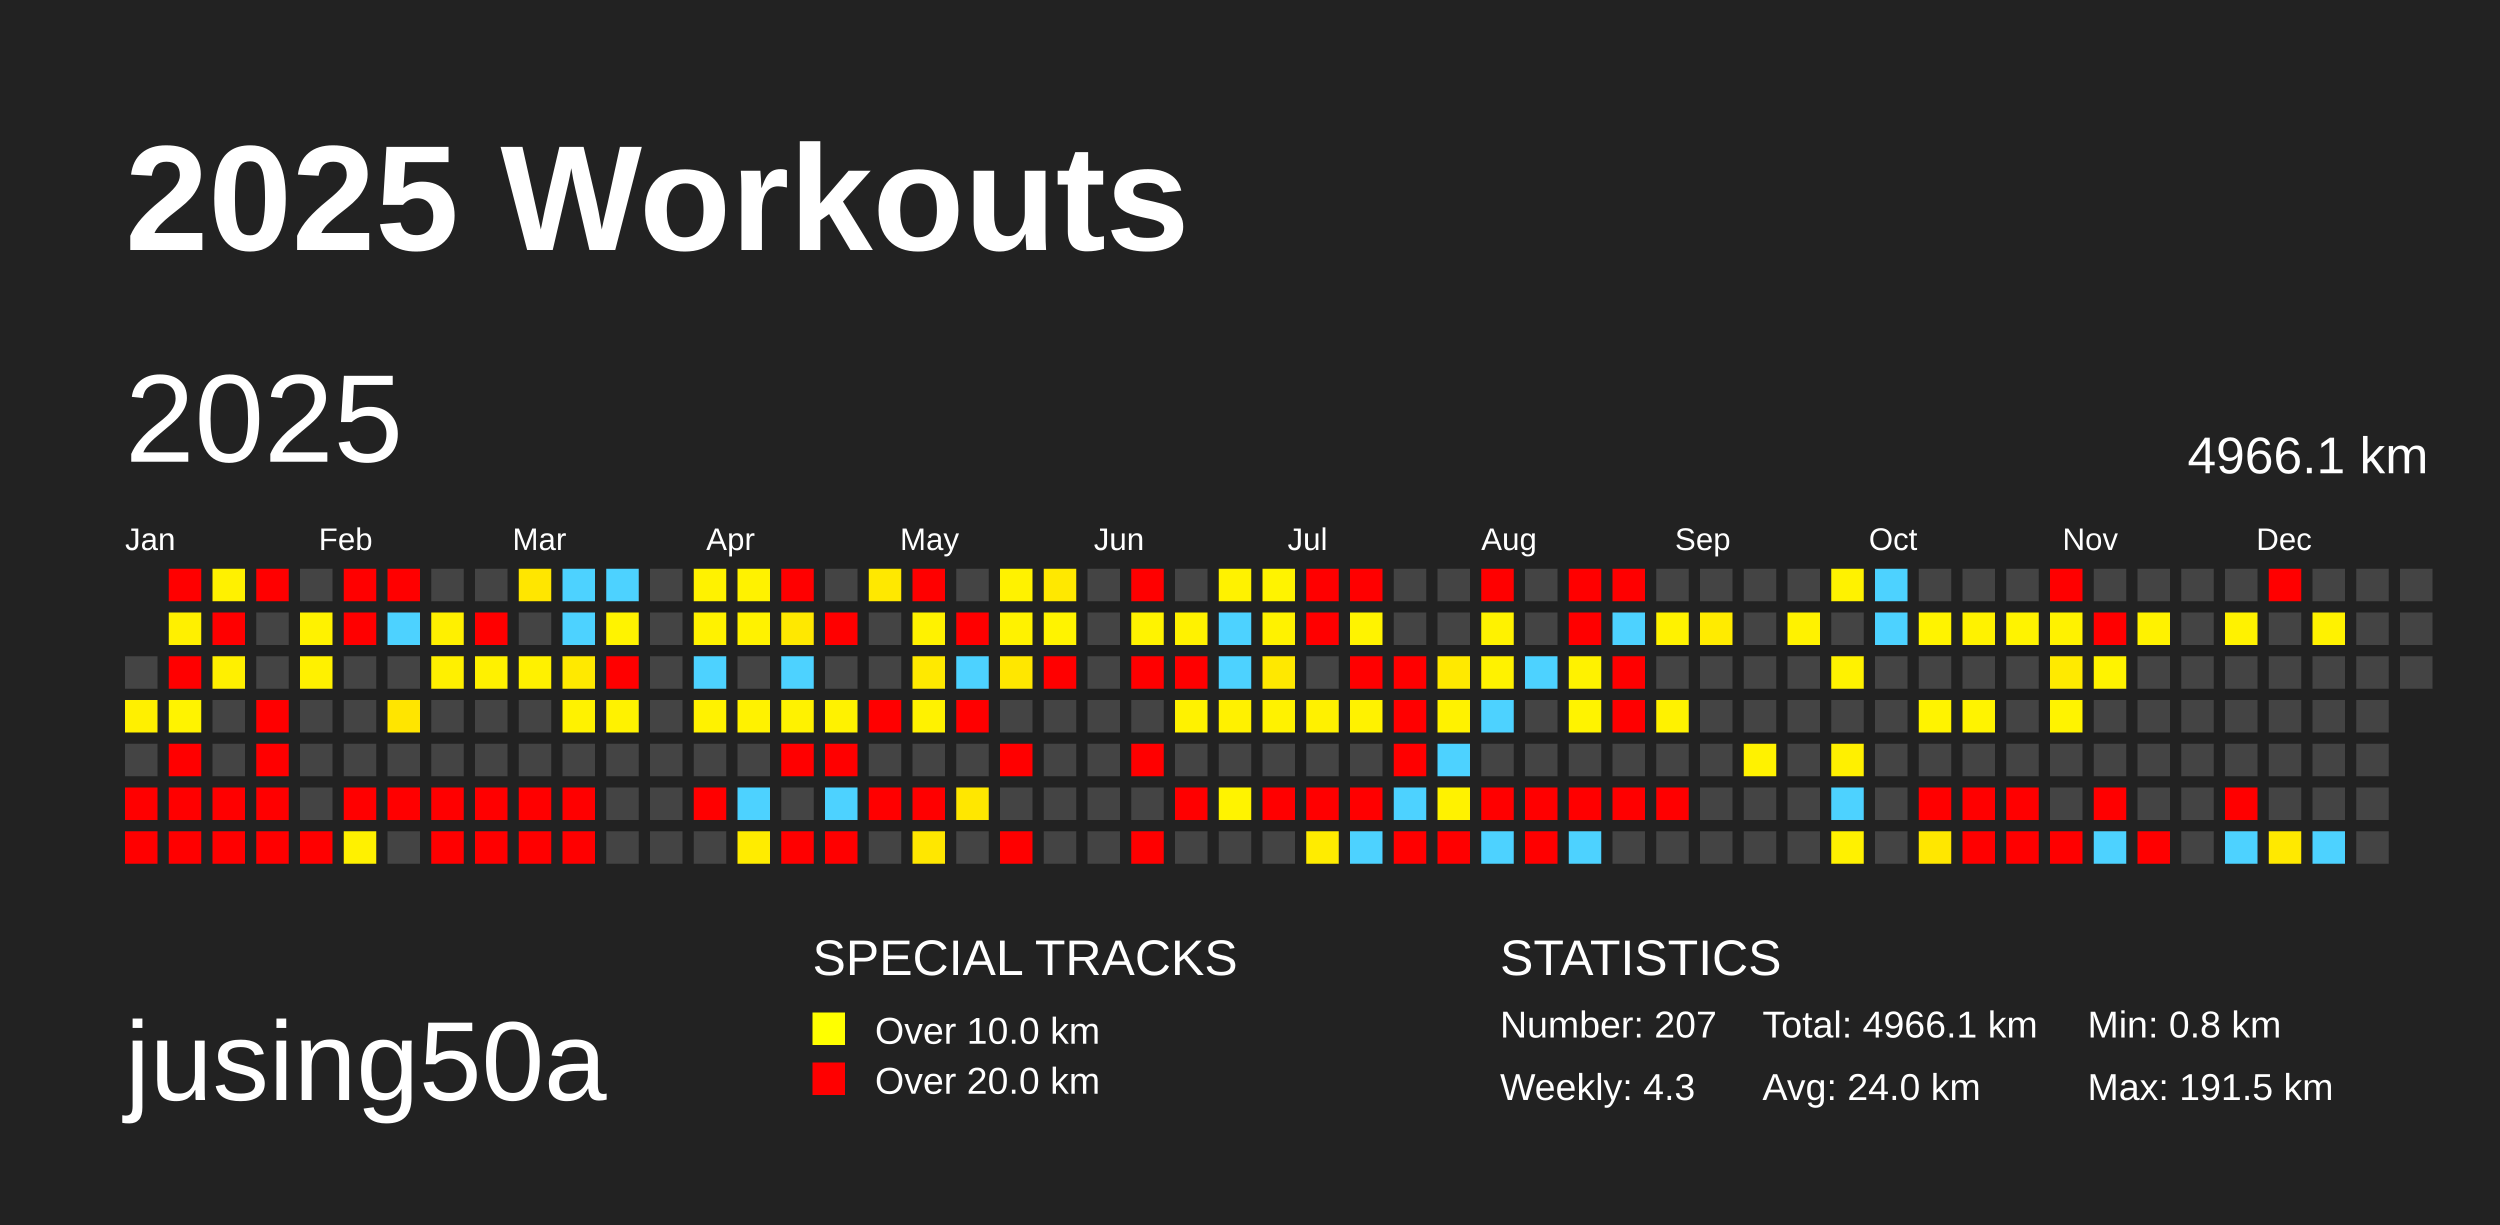
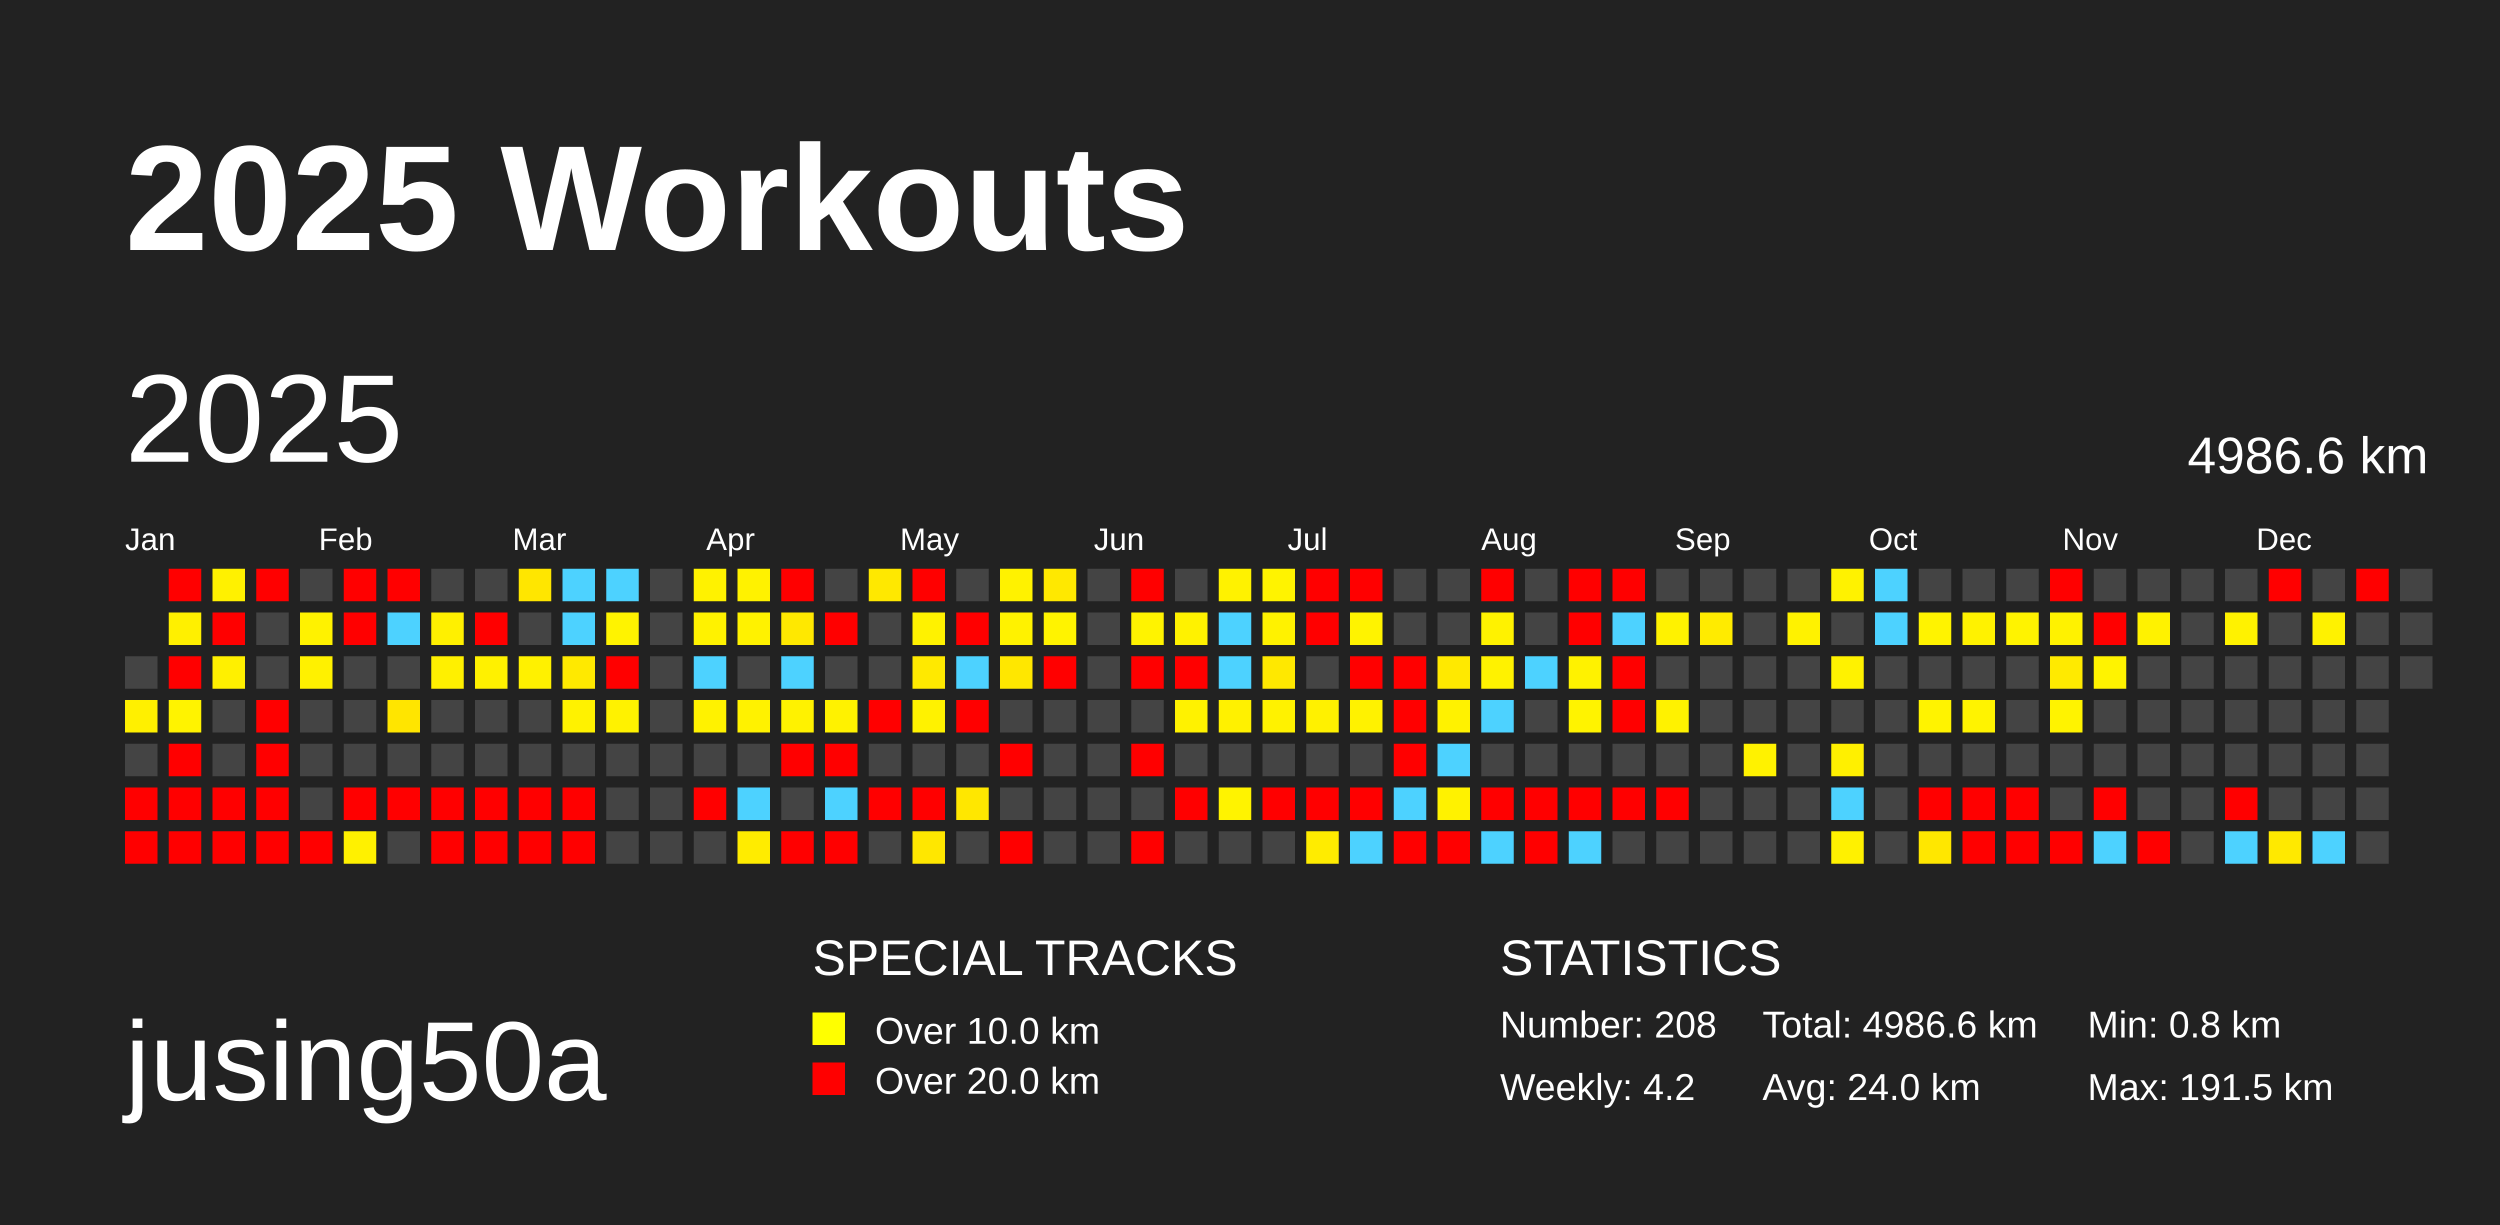
<svg xmlns="http://www.w3.org/2000/svg" baseProfile="full" height="98mm" version="1.1" viewBox="0,0,200,98" width="200mm">
  <defs />
  <rect fill="#222222" height="98" width="200" x="0" y="0" />
  <text fill="#FFFFFF" style="font-size:12px; font-family:Arial; font-weight:bold;" x="10" y="20">2025 Workouts</text>
  <text fill="#FFFFFF" style="font-size:9px; font-family:Arial" x="10" y="88">jusing50a</text>
  <text fill="#FFFFFF" style="font-size:4px; font-family:Arial" x="65" y="78">SPECIAL TRACKS</text>
  <rect fill="yellow" height="2.6" width="2.6" x="65" y="81" />
  <text fill="#FFFFFF" style="font-size:3px; font-family:Arial" x="70" y="83.5">Over 10.0 km</text>
  <rect fill="red" height="2.6" width="2.6" x="65" y="85" />
  <text fill="#FFFFFF" style="font-size:3px; font-family:Arial" x="70" y="87.5">Over 20.0 km</text>
  <text fill="#FFFFFF" style="font-size:4px; font-family:Arial" x="120" y="78">STATISTICS</text>
-   <text fill="#FFFFFF" style="font-size:3px; font-family:Arial" x="120" y="83">Number: 207</text>
-   <text fill="#FFFFFF" style="font-size:3px; font-family:Arial" x="120" y="88">Weekly: 4.3</text>
-   <text fill="#FFFFFF" style="font-size:3px; font-family:Arial" x="141" y="83">Total: 4966.1 km</text>
+   <text fill="#FFFFFF" style="font-size:3px; font-family:Arial" x="120" y="83">Number: 208</text>
+   <text fill="#FFFFFF" style="font-size:3px; font-family:Arial" x="120" y="88">Weekly: 4.2</text>
+   <text fill="#FFFFFF" style="font-size:3px; font-family:Arial" x="141" y="83">Total: 4986.6 km</text>
  <text fill="#FFFFFF" style="font-size:3px; font-family:Arial" x="141" y="88">Avg: 24.0 km</text>
  <text fill="#FFFFFF" style="font-size:3px; font-family:Arial" x="167" y="83">Min: 0.8 km</text>
  <text fill="#FFFFFF" style="font-size:3px; font-family:Arial" x="167" y="88">Max: 191.5 km</text>
  <text dominant-baseline="hanging" fill="#FFFFFF" style="font-size:10.0px; font-family:Arial;" x="10" y="30">2025</text>
-   <text dominant-baseline="hanging" fill="#FFFFFF" style="font-size:4.125px; font-family:Arial;" x="175" y="35">4966.1 km</text>
+   <text dominant-baseline="hanging" fill="#FFFFFF" style="font-size:4.125px; font-family:Arial;" x="175" y="35">4986.6 km</text>
  <text fill="#FFFFFF" style="font-size:2.5px; font-family:Arial" x="10.0" y="44">Jan</text>
  <text fill="#FFFFFF" style="font-size:2.5px; font-family:Arial" x="25.5" y="44">Feb</text>
  <text fill="#FFFFFF" style="font-size:2.5px; font-family:Arial" x="41.0" y="44">Mar</text>
  <text fill="#FFFFFF" style="font-size:2.5px; font-family:Arial" x="56.5" y="44">Apr</text>
  <text fill="#FFFFFF" style="font-size:2.5px; font-family:Arial" x="72.0" y="44">May</text>
  <text fill="#FFFFFF" style="font-size:2.5px; font-family:Arial" x="87.5" y="44">Jun</text>
  <text fill="#FFFFFF" style="font-size:2.5px; font-family:Arial" x="103.0" y="44">Jul</text>
  <text fill="#FFFFFF" style="font-size:2.5px; font-family:Arial" x="118.5" y="44">Aug</text>
  <text fill="#FFFFFF" style="font-size:2.5px; font-family:Arial" x="134.0" y="44">Sep</text>
  <text fill="#FFFFFF" style="font-size:2.5px; font-family:Arial" x="149.5" y="44">Oct</text>
  <text fill="#FFFFFF" style="font-size:2.5px; font-family:Arial" x="165.0" y="44">Nov</text>
  <text fill="#FFFFFF" style="font-size:2.5px; font-family:Arial" x="180.5" y="44">Dec</text>
  <rect fill="#444444" height="2.6" width="2.6" x="10.0" y="52.5" />
  <rect fill="#fff000" height="2.6" width="2.6" x="10.0" y="56.0" />
  <rect fill="#444444" height="2.6" width="2.6" x="10.0" y="59.5" />
  <rect fill="red" height="2.6" width="2.6" x="10.0" y="63.0" />
  <rect fill="red" height="2.6" width="2.6" x="10.0" y="66.5" />
  <rect fill="red" height="2.6" width="2.6" x="13.5" y="45.5" />
  <rect fill="#fff000" height="2.6" width="2.6" x="13.5" y="49.0" />
  <rect fill="red" height="2.6" width="2.6" x="13.5" y="52.5" />
  <rect fill="#fff300" height="2.6" width="2.6" x="13.5" y="56.0" />
  <rect fill="red" height="2.6" width="2.6" x="13.5" y="59.5" />
  <rect fill="red" height="2.6" width="2.6" x="13.5" y="63.0" />
  <rect fill="red" height="2.6" width="2.6" x="13.5" y="66.5" />
  <rect fill="#fff100" height="2.6" width="2.6" x="17.0" y="45.5" />
  <rect fill="red" height="2.6" width="2.6" x="17.0" y="49.0" />
  <rect fill="#fff000" height="2.6" width="2.6" x="17.0" y="52.5" />
  <rect fill="#444444" height="2.6" width="2.6" x="17.0" y="56.0" />
  <rect fill="#444444" height="2.6" width="2.6" x="17.0" y="59.5" />
  <rect fill="red" height="2.6" width="2.6" x="17.0" y="63.0" />
  <rect fill="red" height="2.6" width="2.6" x="17.0" y="66.5" />
  <rect fill="red" height="2.6" width="2.6" x="20.5" y="45.5" />
  <rect fill="#444444" height="2.6" width="2.6" x="20.5" y="49.0" />
  <rect fill="#444444" height="2.6" width="2.6" x="20.5" y="52.5" />
  <rect fill="red" height="2.6" width="2.6" x="20.5" y="56.0" />
  <rect fill="red" height="2.6" width="2.6" x="20.5" y="59.5" />
  <rect fill="red" height="2.6" width="2.6" x="20.5" y="63.0" />
  <rect fill="red" height="2.6" width="2.6" x="20.5" y="66.5" />
  <rect fill="#444444" height="2.6" width="2.6" x="24.0" y="45.5" />
  <rect fill="#fff200" height="2.6" width="2.6" x="24.0" y="49.0" />
  <rect fill="#fff100" height="2.6" width="2.6" x="24.0" y="52.5" />
  <rect fill="#444444" height="2.6" width="2.6" x="24.0" y="56.0" />
  <rect fill="#444444" height="2.6" width="2.6" x="24.0" y="59.5" />
  <rect fill="#444444" height="2.6" width="2.6" x="24.0" y="63.0" />
  <rect fill="red" height="2.6" width="2.6" x="24.0" y="66.5" />
  <rect fill="red" height="2.6" width="2.6" x="27.5" y="45.5" />
  <rect fill="red" height="2.6" width="2.6" x="27.5" y="49.0" />
  <rect fill="#444444" height="2.6" width="2.6" x="27.5" y="52.5" />
  <rect fill="#444444" height="2.6" width="2.6" x="27.5" y="56.0" />
  <rect fill="#444444" height="2.6" width="2.6" x="27.5" y="59.5" />
  <rect fill="red" height="2.6" width="2.6" x="27.5" y="63.0" />
  <rect fill="#fff100" height="2.6" width="2.6" x="27.5" y="66.5" />
  <rect fill="red" height="2.6" width="2.6" x="31.0" y="45.5" />
  <rect fill="#4dd2ff" height="2.6" width="2.6" x="31.0" y="49.0" />
  <rect fill="#444444" height="2.6" width="2.6" x="31.0" y="52.5" />
  <rect fill="#ffe500" height="2.6" width="2.6" x="31.0" y="56.0" />
  <rect fill="#444444" height="2.6" width="2.6" x="31.0" y="59.5" />
  <rect fill="red" height="2.6" width="2.6" x="31.0" y="63.0" />
  <rect fill="#444444" height="2.6" width="2.6" x="31.0" y="66.5" />
  <rect fill="#444444" height="2.6" width="2.6" x="34.5" y="45.5" />
  <rect fill="#fff000" height="2.6" width="2.6" x="34.5" y="49.0" />
  <rect fill="#fff000" height="2.6" width="2.6" x="34.5" y="52.5" />
  <rect fill="#444444" height="2.6" width="2.6" x="34.5" y="56.0" />
  <rect fill="#444444" height="2.6" width="2.6" x="34.5" y="59.5" />
  <rect fill="red" height="2.6" width="2.6" x="34.5" y="63.0" />
  <rect fill="red" height="2.6" width="2.6" x="34.5" y="66.5" />
  <rect fill="#444444" height="2.6" width="2.6" x="38.0" y="45.5" />
  <rect fill="red" height="2.6" width="2.6" x="38.0" y="49.0" />
  <rect fill="#fff100" height="2.6" width="2.6" x="38.0" y="52.5" />
  <rect fill="#444444" height="2.6" width="2.6" x="38.0" y="56.0" />
  <rect fill="#444444" height="2.6" width="2.6" x="38.0" y="59.5" />
  <rect fill="red" height="2.6" width="2.6" x="38.0" y="63.0" />
  <rect fill="red" height="2.6" width="2.6" x="38.0" y="66.5" />
  <rect fill="#ffe600" height="2.6" width="2.6" x="41.5" y="45.5" />
  <rect fill="#444444" height="2.6" width="2.6" x="41.5" y="49.0" />
  <rect fill="#fff100" height="2.6" width="2.6" x="41.5" y="52.5" />
  <rect fill="#444444" height="2.6" width="2.6" x="41.5" y="56.0" />
  <rect fill="#444444" height="2.6" width="2.6" x="41.5" y="59.5" />
  <rect fill="red" height="2.6" width="2.6" x="41.5" y="63.0" />
  <rect fill="red" height="2.6" width="2.6" x="41.5" y="66.5" />
  <rect fill="#4dd2ff" height="2.6" width="2.6" x="45.0" y="45.5" />
  <rect fill="#4dd2ff" height="2.6" width="2.6" x="45.0" y="49.0" />
  <rect fill="#ffe900" height="2.6" width="2.6" x="45.0" y="52.5" />
  <rect fill="#fff200" height="2.6" width="2.6" x="45.0" y="56.0" />
  <rect fill="#444444" height="2.6" width="2.6" x="45.0" y="59.5" />
  <rect fill="red" height="2.6" width="2.6" x="45.0" y="63.0" />
  <rect fill="red" height="2.6" width="2.6" x="45.0" y="66.5" />
  <rect fill="#4dd2ff" height="2.6" width="2.6" x="48.5" y="45.5" />
  <rect fill="#fff300" height="2.6" width="2.6" x="48.5" y="49.0" />
  <rect fill="red" height="2.6" width="2.6" x="48.5" y="52.5" />
  <rect fill="#fff200" height="2.6" width="2.6" x="48.5" y="56.0" />
  <rect fill="#444444" height="2.6" width="2.6" x="48.5" y="59.5" />
  <rect fill="#444444" height="2.6" width="2.6" x="48.5" y="63.0" />
  <rect fill="#444444" height="2.6" width="2.6" x="48.5" y="66.5" />
  <rect fill="#444444" height="2.6" width="2.6" x="52.0" y="45.5" />
  <rect fill="#444444" height="2.6" width="2.6" x="52.0" y="49.0" />
  <rect fill="#444444" height="2.6" width="2.6" x="52.0" y="52.5" />
  <rect fill="#444444" height="2.6" width="2.6" x="52.0" y="56.0" />
  <rect fill="#444444" height="2.6" width="2.6" x="52.0" y="59.5" />
  <rect fill="#444444" height="2.6" width="2.6" x="52.0" y="63.0" />
  <rect fill="#444444" height="2.6" width="2.6" x="52.0" y="66.5" />
  <rect fill="#fff200" height="2.6" width="2.6" x="55.5" y="45.5" />
  <rect fill="#fff200" height="2.6" width="2.6" x="55.5" y="49.0" />
  <rect fill="#4dd2ff" height="2.6" width="2.6" x="55.5" y="52.5" />
  <rect fill="#fff200" height="2.6" width="2.6" x="55.5" y="56.0" />
  <rect fill="#444444" height="2.6" width="2.6" x="55.5" y="59.5" />
  <rect fill="red" height="2.6" width="2.6" x="55.5" y="63.0" />
  <rect fill="#444444" height="2.6" width="2.6" x="55.5" y="66.5" />
  <rect fill="#fff200" height="2.6" width="2.6" x="59.0" y="45.5" />
  <rect fill="#fff200" height="2.6" width="2.6" x="59.0" y="49.0" />
  <rect fill="#444444" height="2.6" width="2.6" x="59.0" y="52.5" />
  <rect fill="#fff200" height="2.6" width="2.6" x="59.0" y="56.0" />
  <rect fill="#444444" height="2.6" width="2.6" x="59.0" y="59.5" />
  <rect fill="#4dd2ff" height="2.6" width="2.6" x="59.0" y="63.0" />
  <rect fill="#ffec00" height="2.6" width="2.6" x="59.0" y="66.5" />
  <rect fill="red" height="2.6" width="2.6" x="62.5" y="45.5" />
  <rect fill="#ffe800" height="2.6" width="2.6" x="62.5" y="49.0" />
  <rect fill="#4dd2ff" height="2.6" width="2.6" x="62.5" y="52.5" />
  <rect fill="#fff200" height="2.6" width="2.6" x="62.5" y="56.0" />
  <rect fill="red" height="2.6" width="2.6" x="62.5" y="59.5" />
  <rect fill="#444444" height="2.6" width="2.6" x="62.5" y="63.0" />
  <rect fill="red" height="2.6" width="2.6" x="62.5" y="66.5" />
  <rect fill="#444444" height="2.6" width="2.6" x="66.0" y="45.5" />
  <rect fill="red" height="2.6" width="2.6" x="66.0" y="49.0" />
  <rect fill="#444444" height="2.6" width="2.6" x="66.0" y="52.5" />
  <rect fill="#fff200" height="2.6" width="2.6" x="66.0" y="56.0" />
  <rect fill="red" height="2.6" width="2.6" x="66.0" y="59.5" />
  <rect fill="#4dd2ff" height="2.6" width="2.6" x="66.0" y="63.0" />
  <rect fill="red" height="2.6" width="2.6" x="66.0" y="66.5" />
  <rect fill="#ffe800" height="2.6" width="2.6" x="69.5" y="45.5" />
  <rect fill="#444444" height="2.6" width="2.6" x="69.5" y="49.0" />
  <rect fill="#444444" height="2.6" width="2.6" x="69.5" y="52.5" />
  <rect fill="red" height="2.6" width="2.6" x="69.5" y="56.0" />
  <rect fill="#444444" height="2.6" width="2.6" x="69.5" y="59.5" />
  <rect fill="red" height="2.6" width="2.6" x="69.5" y="63.0" />
  <rect fill="#444444" height="2.6" width="2.6" x="69.5" y="66.5" />
  <rect fill="red" height="2.6" width="2.6" x="73.0" y="45.5" />
  <rect fill="#fff200" height="2.6" width="2.6" x="73.0" y="49.0" />
  <rect fill="#ffe900" height="2.6" width="2.6" x="73.0" y="52.5" />
  <rect fill="#fff200" height="2.6" width="2.6" x="73.0" y="56.0" />
  <rect fill="#444444" height="2.6" width="2.6" x="73.0" y="59.5" />
  <rect fill="red" height="2.6" width="2.6" x="73.0" y="63.0" />
  <rect fill="#ffe700" height="2.6" width="2.6" x="73.0" y="66.5" />
  <rect fill="#444444" height="2.6" width="2.6" x="76.5" y="45.5" />
  <rect fill="red" height="2.6" width="2.6" x="76.5" y="49.0" />
  <rect fill="#4dd2ff" height="2.6" width="2.6" x="76.5" y="52.5" />
  <rect fill="red" height="2.6" width="2.6" x="76.5" y="56.0" />
  <rect fill="#444444" height="2.6" width="2.6" x="76.5" y="59.5" />
  <rect fill="#ffe700" height="2.6" width="2.6" x="76.5" y="63.0" />
  <rect fill="#444444" height="2.6" width="2.6" x="76.5" y="66.5" />
  <rect fill="#fff200" height="2.6" width="2.6" x="80.0" y="45.5" />
  <rect fill="#fff200" height="2.6" width="2.6" x="80.0" y="49.0" />
  <rect fill="#ffe700" height="2.6" width="2.6" x="80.0" y="52.5" />
  <rect fill="#444444" height="2.6" width="2.6" x="80.0" y="56.0" />
  <rect fill="red" height="2.6" width="2.6" x="80.0" y="59.5" />
  <rect fill="#444444" height="2.6" width="2.6" x="80.0" y="63.0" />
  <rect fill="red" height="2.6" width="2.6" x="80.0" y="66.5" />
  <rect fill="#ffe800" height="2.6" width="2.6" x="83.5" y="45.5" />
  <rect fill="#fff300" height="2.6" width="2.6" x="83.5" y="49.0" />
  <rect fill="red" height="2.6" width="2.6" x="83.5" y="52.5" />
  <rect fill="#444444" height="2.6" width="2.6" x="83.5" y="56.0" />
  <rect fill="#444444" height="2.6" width="2.6" x="83.5" y="59.5" />
  <rect fill="#444444" height="2.6" width="2.6" x="83.5" y="63.0" />
  <rect fill="#444444" height="2.6" width="2.6" x="83.5" y="66.5" />
  <rect fill="#444444" height="2.6" width="2.6" x="87.0" y="45.5" />
  <rect fill="#444444" height="2.6" width="2.6" x="87.0" y="49.0" />
  <rect fill="#444444" height="2.6" width="2.6" x="87.0" y="52.5" />
  <rect fill="#444444" height="2.6" width="2.6" x="87.0" y="56.0" />
  <rect fill="#444444" height="2.6" width="2.6" x="87.0" y="59.5" />
  <rect fill="#444444" height="2.6" width="2.6" x="87.0" y="63.0" />
  <rect fill="#444444" height="2.6" width="2.6" x="87.0" y="66.5" />
  <rect fill="red" height="2.6" width="2.6" x="90.5" y="45.5" />
  <rect fill="#fff300" height="2.6" width="2.6" x="90.5" y="49.0" />
  <rect fill="red" height="2.6" width="2.6" x="90.5" y="52.5" />
  <rect fill="#444444" height="2.6" width="2.6" x="90.5" y="56.0" />
  <rect fill="red" height="2.6" width="2.6" x="90.5" y="59.5" />
  <rect fill="#444444" height="2.6" width="2.6" x="90.5" y="63.0" />
  <rect fill="red" height="2.6" width="2.6" x="90.5" y="66.5" />
  <rect fill="#444444" height="2.6" width="2.6" x="94.0" y="45.5" />
  <rect fill="#fff200" height="2.6" width="2.6" x="94.0" y="49.0" />
  <rect fill="red" height="2.6" width="2.6" x="94.0" y="52.5" />
  <rect fill="#fff200" height="2.6" width="2.6" x="94.0" y="56.0" />
  <rect fill="#444444" height="2.6" width="2.6" x="94.0" y="59.5" />
  <rect fill="red" height="2.6" width="2.6" x="94.0" y="63.0" />
  <rect fill="#444444" height="2.6" width="2.6" x="94.0" y="66.5" />
  <rect fill="#fff200" height="2.6" width="2.6" x="97.5" y="45.5" />
  <rect fill="#4dd2ff" height="2.6" width="2.6" x="97.5" y="49.0" />
  <rect fill="#4dd2ff" height="2.6" width="2.6" x="97.5" y="52.5" />
  <rect fill="#fff100" height="2.6" width="2.6" x="97.5" y="56.0" />
  <rect fill="#444444" height="2.6" width="2.6" x="97.5" y="59.5" />
  <rect fill="#fff300" height="2.6" width="2.6" x="97.5" y="63.0" />
  <rect fill="#444444" height="2.6" width="2.6" x="97.5" y="66.5" />
  <rect fill="#fff300" height="2.6" width="2.6" x="101.0" y="45.5" />
  <rect fill="#fff200" height="2.6" width="2.6" x="101.0" y="49.0" />
  <rect fill="#ffe800" height="2.6" width="2.6" x="101.0" y="52.5" />
  <rect fill="#fff200" height="2.6" width="2.6" x="101.0" y="56.0" />
  <rect fill="#444444" height="2.6" width="2.6" x="101.0" y="59.5" />
  <rect fill="red" height="2.6" width="2.6" x="101.0" y="63.0" />
  <rect fill="#444444" height="2.6" width="2.6" x="101.0" y="66.5" />
  <rect fill="red" height="2.6" width="2.6" x="104.5" y="45.5" />
  <rect fill="red" height="2.6" width="2.6" x="104.5" y="49.0" />
  <rect fill="#444444" height="2.6" width="2.6" x="104.5" y="52.5" />
  <rect fill="#fff100" height="2.6" width="2.6" x="104.5" y="56.0" />
  <rect fill="#444444" height="2.6" width="2.6" x="104.5" y="59.5" />
  <rect fill="red" height="2.6" width="2.6" x="104.5" y="63.0" />
  <rect fill="#ffec00" height="2.6" width="2.6" x="104.5" y="66.5" />
  <rect fill="red" height="2.6" width="2.6" x="108.0" y="45.5" />
  <rect fill="#fff300" height="2.6" width="2.6" x="108.0" y="49.0" />
  <rect fill="red" height="2.6" width="2.6" x="108.0" y="52.5" />
  <rect fill="#fff200" height="2.6" width="2.6" x="108.0" y="56.0" />
  <rect fill="#444444" height="2.6" width="2.6" x="108.0" y="59.5" />
  <rect fill="red" height="2.6" width="2.6" x="108.0" y="63.0" />
  <rect fill="#4dd2ff" height="2.6" width="2.6" x="108.0" y="66.5" />
  <rect fill="#444444" height="2.6" width="2.6" x="111.5" y="45.5" />
  <rect fill="#444444" height="2.6" width="2.6" x="111.5" y="49.0" />
  <rect fill="red" height="2.6" width="2.6" x="111.5" y="52.5" />
  <rect fill="red" height="2.6" width="2.6" x="111.5" y="56.0" />
  <rect fill="red" height="2.6" width="2.6" x="111.5" y="59.5" />
  <rect fill="#4dd2ff" height="2.6" width="2.6" x="111.5" y="63.0" />
  <rect fill="red" height="2.6" width="2.6" x="111.5" y="66.5" />
  <rect fill="#444444" height="2.6" width="2.6" x="115.0" y="45.5" />
  <rect fill="#444444" height="2.6" width="2.6" x="115.0" y="49.0" />
  <rect fill="#ffe900" height="2.6" width="2.6" x="115.0" y="52.5" />
  <rect fill="#fff200" height="2.6" width="2.6" x="115.0" y="56.0" />
  <rect fill="#4dd2ff" height="2.6" width="2.6" x="115.0" y="59.5" />
  <rect fill="#fff200" height="2.6" width="2.6" x="115.0" y="63.0" />
  <rect fill="red" height="2.6" width="2.6" x="115.0" y="66.5" />
  <rect fill="red" height="2.6" width="2.6" x="118.5" y="45.5" />
  <rect fill="#fff200" height="2.6" width="2.6" x="118.5" y="49.0" />
  <rect fill="#fff200" height="2.6" width="2.6" x="118.5" y="52.5" />
  <rect fill="#4dd2ff" height="2.6" width="2.6" x="118.5" y="56.0" />
  <rect fill="#444444" height="2.6" width="2.6" x="118.5" y="59.5" />
  <rect fill="red" height="2.6" width="2.6" x="118.5" y="63.0" />
  <rect fill="#4dd2ff" height="2.6" width="2.6" x="118.5" y="66.5" />
  <rect fill="#444444" height="2.6" width="2.6" x="122.0" y="45.5" />
  <rect fill="#444444" height="2.6" width="2.6" x="122.0" y="49.0" />
  <rect fill="#4dd2ff" height="2.6" width="2.6" x="122.0" y="52.5" />
  <rect fill="#444444" height="2.6" width="2.6" x="122.0" y="56.0" />
  <rect fill="#444444" height="2.6" width="2.6" x="122.0" y="59.5" />
  <rect fill="red" height="2.6" width="2.6" x="122.0" y="63.0" />
  <rect fill="red" height="2.6" width="2.6" x="122.0" y="66.5" />
  <rect fill="red" height="2.6" width="2.6" x="125.5" y="45.5" />
  <rect fill="red" height="2.6" width="2.6" x="125.5" y="49.0" />
  <rect fill="#fff200" height="2.6" width="2.6" x="125.5" y="52.5" />
  <rect fill="#fff300" height="2.6" width="2.6" x="125.5" y="56.0" />
  <rect fill="#444444" height="2.6" width="2.6" x="125.5" y="59.5" />
  <rect fill="red" height="2.6" width="2.6" x="125.5" y="63.0" />
  <rect fill="#4dd2ff" height="2.6" width="2.6" x="125.5" y="66.5" />
  <rect fill="red" height="2.6" width="2.6" x="129.0" y="45.5" />
  <rect fill="#4dd2ff" height="2.6" width="2.6" x="129.0" y="49.0" />
  <rect fill="red" height="2.6" width="2.6" x="129.0" y="52.5" />
  <rect fill="red" height="2.6" width="2.6" x="129.0" y="56.0" />
  <rect fill="#444444" height="2.6" width="2.6" x="129.0" y="59.5" />
  <rect fill="red" height="2.6" width="2.6" x="129.0" y="63.0" />
  <rect fill="#444444" height="2.6" width="2.6" x="129.0" y="66.5" />
  <rect fill="#444444" height="2.6" width="2.6" x="132.5" y="45.5" />
  <rect fill="#fff200" height="2.6" width="2.6" x="132.5" y="49.0" />
  <rect fill="#444444" height="2.6" width="2.6" x="132.5" y="52.5" />
  <rect fill="#fff200" height="2.6" width="2.6" x="132.5" y="56.0" />
  <rect fill="#444444" height="2.6" width="2.6" x="132.5" y="59.5" />
  <rect fill="red" height="2.6" width="2.6" x="132.5" y="63.0" />
  <rect fill="#444444" height="2.6" width="2.6" x="132.5" y="66.5" />
  <rect fill="#444444" height="2.6" width="2.6" x="136.0" y="45.5" />
  <rect fill="#ffeb00" height="2.6" width="2.6" x="136.0" y="49.0" />
  <rect fill="#444444" height="2.6" width="2.6" x="136.0" y="52.5" />
  <rect fill="#444444" height="2.6" width="2.6" x="136.0" y="56.0" />
  <rect fill="#444444" height="2.6" width="2.6" x="136.0" y="59.5" />
  <rect fill="#444444" height="2.6" width="2.6" x="136.0" y="63.0" />
  <rect fill="#444444" height="2.6" width="2.6" x="136.0" y="66.5" />
  <rect fill="#444444" height="2.6" width="2.6" x="139.5" y="45.5" />
  <rect fill="#444444" height="2.6" width="2.6" x="139.5" y="49.0" />
  <rect fill="#444444" height="2.6" width="2.6" x="139.5" y="52.5" />
  <rect fill="#444444" height="2.6" width="2.6" x="139.5" y="56.0" />
  <rect fill="#fff200" height="2.6" width="2.6" x="139.5" y="59.5" />
  <rect fill="#444444" height="2.6" width="2.6" x="139.5" y="63.0" />
  <rect fill="#444444" height="2.6" width="2.6" x="139.5" y="66.5" />
  <rect fill="#444444" height="2.6" width="2.6" x="143.0" y="45.5" />
  <rect fill="#fff200" height="2.6" width="2.6" x="143.0" y="49.0" />
  <rect fill="#444444" height="2.6" width="2.6" x="143.0" y="52.5" />
  <rect fill="#444444" height="2.6" width="2.6" x="143.0" y="56.0" />
  <rect fill="#444444" height="2.6" width="2.6" x="143.0" y="59.5" />
  <rect fill="#444444" height="2.6" width="2.6" x="143.0" y="63.0" />
  <rect fill="#444444" height="2.6" width="2.6" x="143.0" y="66.5" />
  <rect fill="#fff200" height="2.6" width="2.6" x="146.5" y="45.5" />
  <rect fill="#444444" height="2.6" width="2.6" x="146.5" y="49.0" />
  <rect fill="#fff200" height="2.6" width="2.6" x="146.5" y="52.5" />
  <rect fill="#444444" height="2.6" width="2.6" x="146.5" y="56.0" />
  <rect fill="#fff000" height="2.6" width="2.6" x="146.5" y="59.5" />
  <rect fill="#4dd2ff" height="2.6" width="2.6" x="146.5" y="63.0" />
  <rect fill="#fff100" height="2.6" width="2.6" x="146.5" y="66.5" />
  <rect fill="#4dd2ff" height="2.6" width="2.6" x="150.0" y="45.5" />
  <rect fill="#4dd2ff" height="2.6" width="2.6" x="150.0" y="49.0" />
  <rect fill="#444444" height="2.6" width="2.6" x="150.0" y="52.5" />
  <rect fill="#444444" height="2.6" width="2.6" x="150.0" y="56.0" />
  <rect fill="#444444" height="2.6" width="2.6" x="150.0" y="59.5" />
  <rect fill="#444444" height="2.6" width="2.6" x="150.0" y="63.0" />
  <rect fill="#444444" height="2.6" width="2.6" x="150.0" y="66.5" />
  <rect fill="#444444" height="2.6" width="2.6" x="153.5" y="45.5" />
  <rect fill="#fff300" height="2.6" width="2.6" x="153.5" y="49.0" />
  <rect fill="#444444" height="2.6" width="2.6" x="153.5" y="52.5" />
  <rect fill="#fff300" height="2.6" width="2.6" x="153.5" y="56.0" />
  <rect fill="#444444" height="2.6" width="2.6" x="153.5" y="59.5" />
  <rect fill="red" height="2.6" width="2.6" x="153.5" y="63.0" />
  <rect fill="#ffe700" height="2.6" width="2.6" x="153.5" y="66.5" />
  <rect fill="#444444" height="2.6" width="2.6" x="157.0" y="45.5" />
  <rect fill="#fff200" height="2.6" width="2.6" x="157.0" y="49.0" />
  <rect fill="#444444" height="2.6" width="2.6" x="157.0" y="52.5" />
  <rect fill="#fff300" height="2.6" width="2.6" x="157.0" y="56.0" />
  <rect fill="#444444" height="2.6" width="2.6" x="157.0" y="59.5" />
  <rect fill="red" height="2.6" width="2.6" x="157.0" y="63.0" />
  <rect fill="red" height="2.6" width="2.6" x="157.0" y="66.5" />
  <rect fill="#444444" height="2.6" width="2.6" x="160.5" y="45.5" />
  <rect fill="#fff300" height="2.6" width="2.6" x="160.5" y="49.0" />
  <rect fill="#444444" height="2.6" width="2.6" x="160.5" y="52.5" />
  <rect fill="#444444" height="2.6" width="2.6" x="160.5" y="56.0" />
  <rect fill="#444444" height="2.6" width="2.6" x="160.5" y="59.5" />
  <rect fill="red" height="2.6" width="2.6" x="160.5" y="63.0" />
  <rect fill="red" height="2.6" width="2.6" x="160.5" y="66.5" />
  <rect fill="red" height="2.6" width="2.6" x="164.0" y="45.5" />
  <rect fill="#fff200" height="2.6" width="2.6" x="164.0" y="49.0" />
  <rect fill="#ffea00" height="2.6" width="2.6" x="164.0" y="52.5" />
  <rect fill="#fff300" height="2.6" width="2.6" x="164.0" y="56.0" />
  <rect fill="#444444" height="2.6" width="2.6" x="164.0" y="59.5" />
  <rect fill="#444444" height="2.6" width="2.6" x="164.0" y="63.0" />
  <rect fill="red" height="2.6" width="2.6" x="164.0" y="66.5" />
  <rect fill="#444444" height="2.6" width="2.6" x="167.5" y="45.5" />
  <rect fill="red" height="2.6" width="2.6" x="167.5" y="49.0" />
  <rect fill="#fff300" height="2.6" width="2.6" x="167.5" y="52.5" />
  <rect fill="#444444" height="2.6" width="2.6" x="167.5" y="56.0" />
  <rect fill="#444444" height="2.6" width="2.6" x="167.5" y="59.5" />
  <rect fill="red" height="2.6" width="2.6" x="167.5" y="63.0" />
  <rect fill="#4dd2ff" height="2.6" width="2.6" x="167.5" y="66.5" />
  <rect fill="#444444" height="2.6" width="2.6" x="171.0" y="45.5" />
  <rect fill="#fff200" height="2.6" width="2.6" x="171.0" y="49.0" />
  <rect fill="#444444" height="2.6" width="2.6" x="171.0" y="52.5" />
  <rect fill="#444444" height="2.6" width="2.6" x="171.0" y="56.0" />
  <rect fill="#444444" height="2.6" width="2.6" x="171.0" y="59.5" />
  <rect fill="#444444" height="2.6" width="2.6" x="171.0" y="63.0" />
  <rect fill="red" height="2.6" width="2.6" x="171.0" y="66.5" />
  <rect fill="#444444" height="2.6" width="2.6" x="174.5" y="45.5" />
  <rect fill="#444444" height="2.6" width="2.6" x="174.5" y="49.0" />
  <rect fill="#444444" height="2.6" width="2.6" x="174.5" y="52.5" />
  <rect fill="#444444" height="2.6" width="2.6" x="174.5" y="56.0" />
  <rect fill="#444444" height="2.6" width="2.6" x="174.5" y="59.5" />
  <rect fill="#444444" height="2.6" width="2.6" x="174.5" y="63.0" />
  <rect fill="#444444" height="2.6" width="2.6" x="174.5" y="66.5" />
  <rect fill="#444444" height="2.6" width="2.6" x="178.0" y="45.5" />
  <rect fill="#fff200" height="2.6" width="2.6" x="178.0" y="49.0" />
  <rect fill="#444444" height="2.6" width="2.6" x="178.0" y="52.5" />
  <rect fill="#444444" height="2.6" width="2.6" x="178.0" y="56.0" />
  <rect fill="#444444" height="2.6" width="2.6" x="178.0" y="59.5" />
  <rect fill="red" height="2.6" width="2.6" x="178.0" y="63.0" />
  <rect fill="#4dd2ff" height="2.6" width="2.6" x="178.0" y="66.5" />
  <rect fill="red" height="2.6" width="2.6" x="181.5" y="45.5" />
  <rect fill="#444444" height="2.6" width="2.6" x="181.5" y="49.0" />
  <rect fill="#444444" height="2.6" width="2.6" x="181.5" y="52.5" />
  <rect fill="#444444" height="2.6" width="2.6" x="181.5" y="56.0" />
  <rect fill="#444444" height="2.6" width="2.6" x="181.5" y="59.5" />
  <rect fill="#444444" height="2.6" width="2.6" x="181.5" y="63.0" />
  <rect fill="#ffe900" height="2.6" width="2.6" x="181.5" y="66.5" />
  <rect fill="#444444" height="2.6" width="2.6" x="185.0" y="45.5" />
  <rect fill="#fff200" height="2.6" width="2.6" x="185.0" y="49.0" />
  <rect fill="#444444" height="2.6" width="2.6" x="185.0" y="52.5" />
  <rect fill="#444444" height="2.6" width="2.6" x="185.0" y="56.0" />
  <rect fill="#444444" height="2.6" width="2.6" x="185.0" y="59.5" />
  <rect fill="#444444" height="2.6" width="2.6" x="185.0" y="63.0" />
  <rect fill="#4dd2ff" height="2.6" width="2.6" x="185.0" y="66.5" />
-   <rect fill="#444444" height="2.6" width="2.6" x="188.5" y="45.5" />
+   <rect fill="red" height="2.6" width="2.6" x="188.5" y="45.5" />
  <rect fill="#444444" height="2.6" width="2.6" x="188.5" y="49.0" />
  <rect fill="#444444" height="2.6" width="2.6" x="188.5" y="52.5" />
  <rect fill="#444444" height="2.6" width="2.6" x="188.5" y="56.0" />
  <rect fill="#444444" height="2.6" width="2.6" x="188.5" y="59.5" />
  <rect fill="#444444" height="2.6" width="2.6" x="188.5" y="63.0" />
  <rect fill="#444444" height="2.6" width="2.6" x="188.5" y="66.5" />
  <rect fill="#444444" height="2.6" width="2.6" x="192.0" y="45.5" />
  <rect fill="#444444" height="2.6" width="2.6" x="192.0" y="49.0" />
  <rect fill="#444444" height="2.6" width="2.6" x="192.0" y="52.5" />
</svg>
